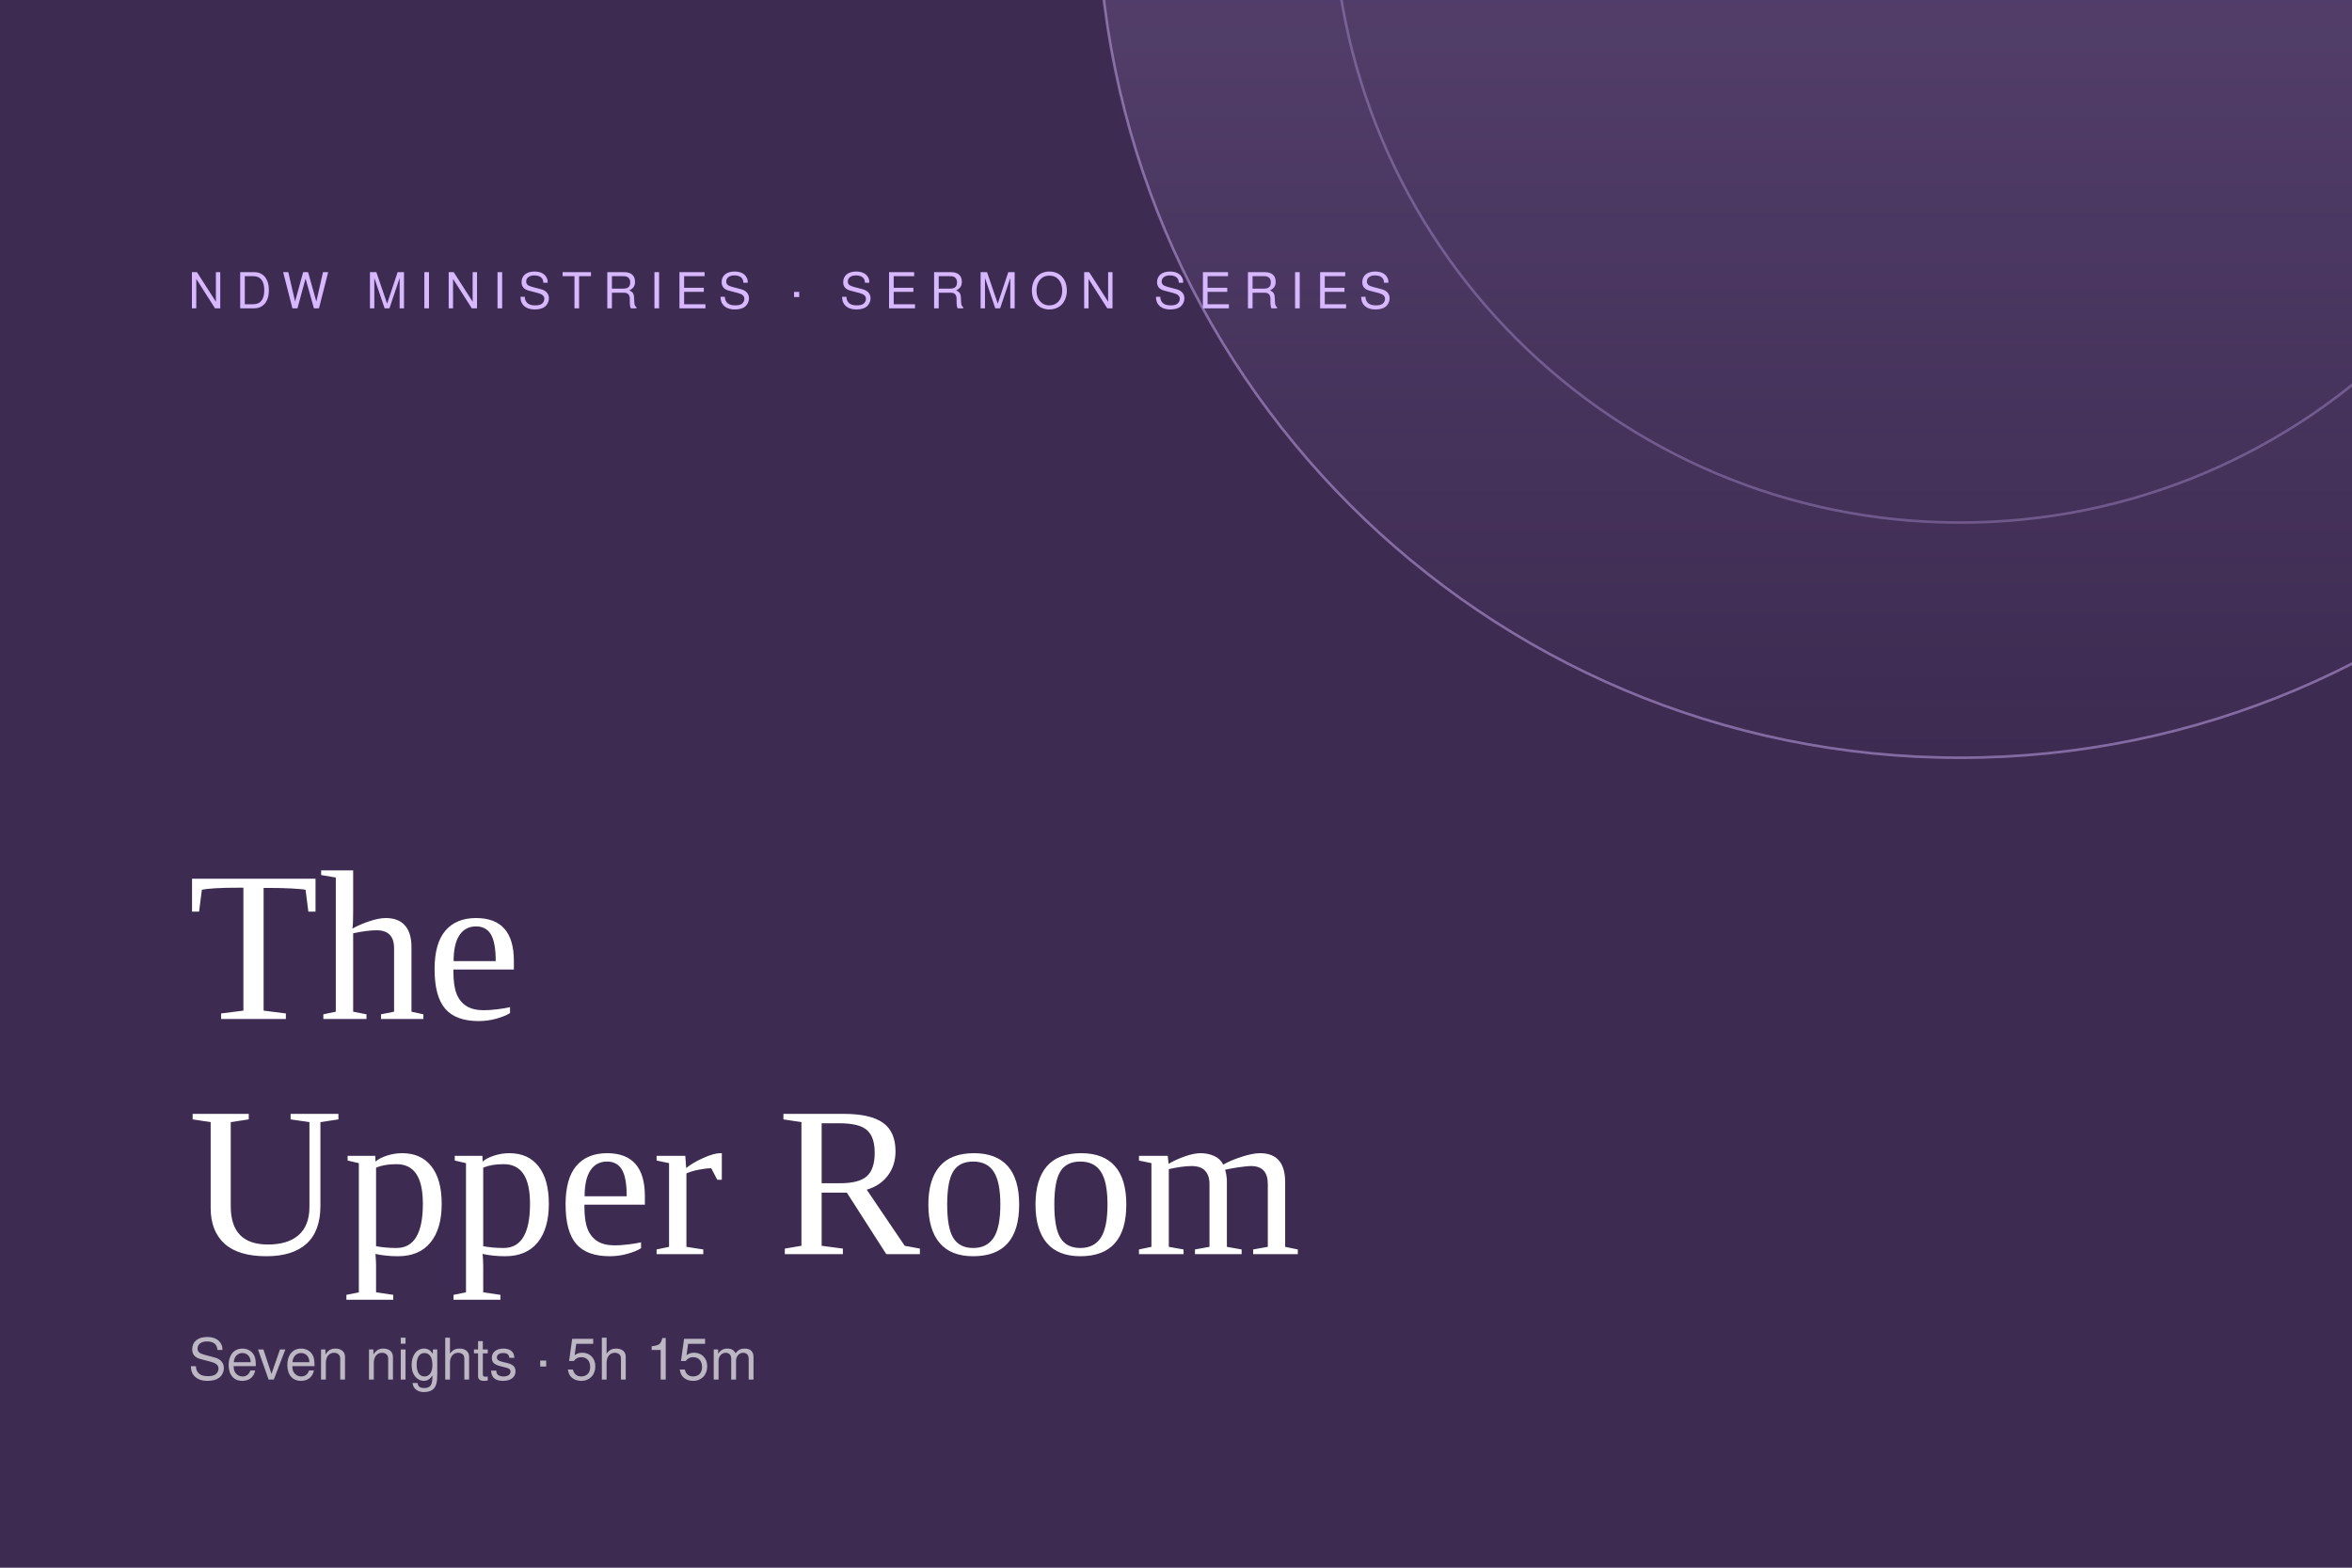
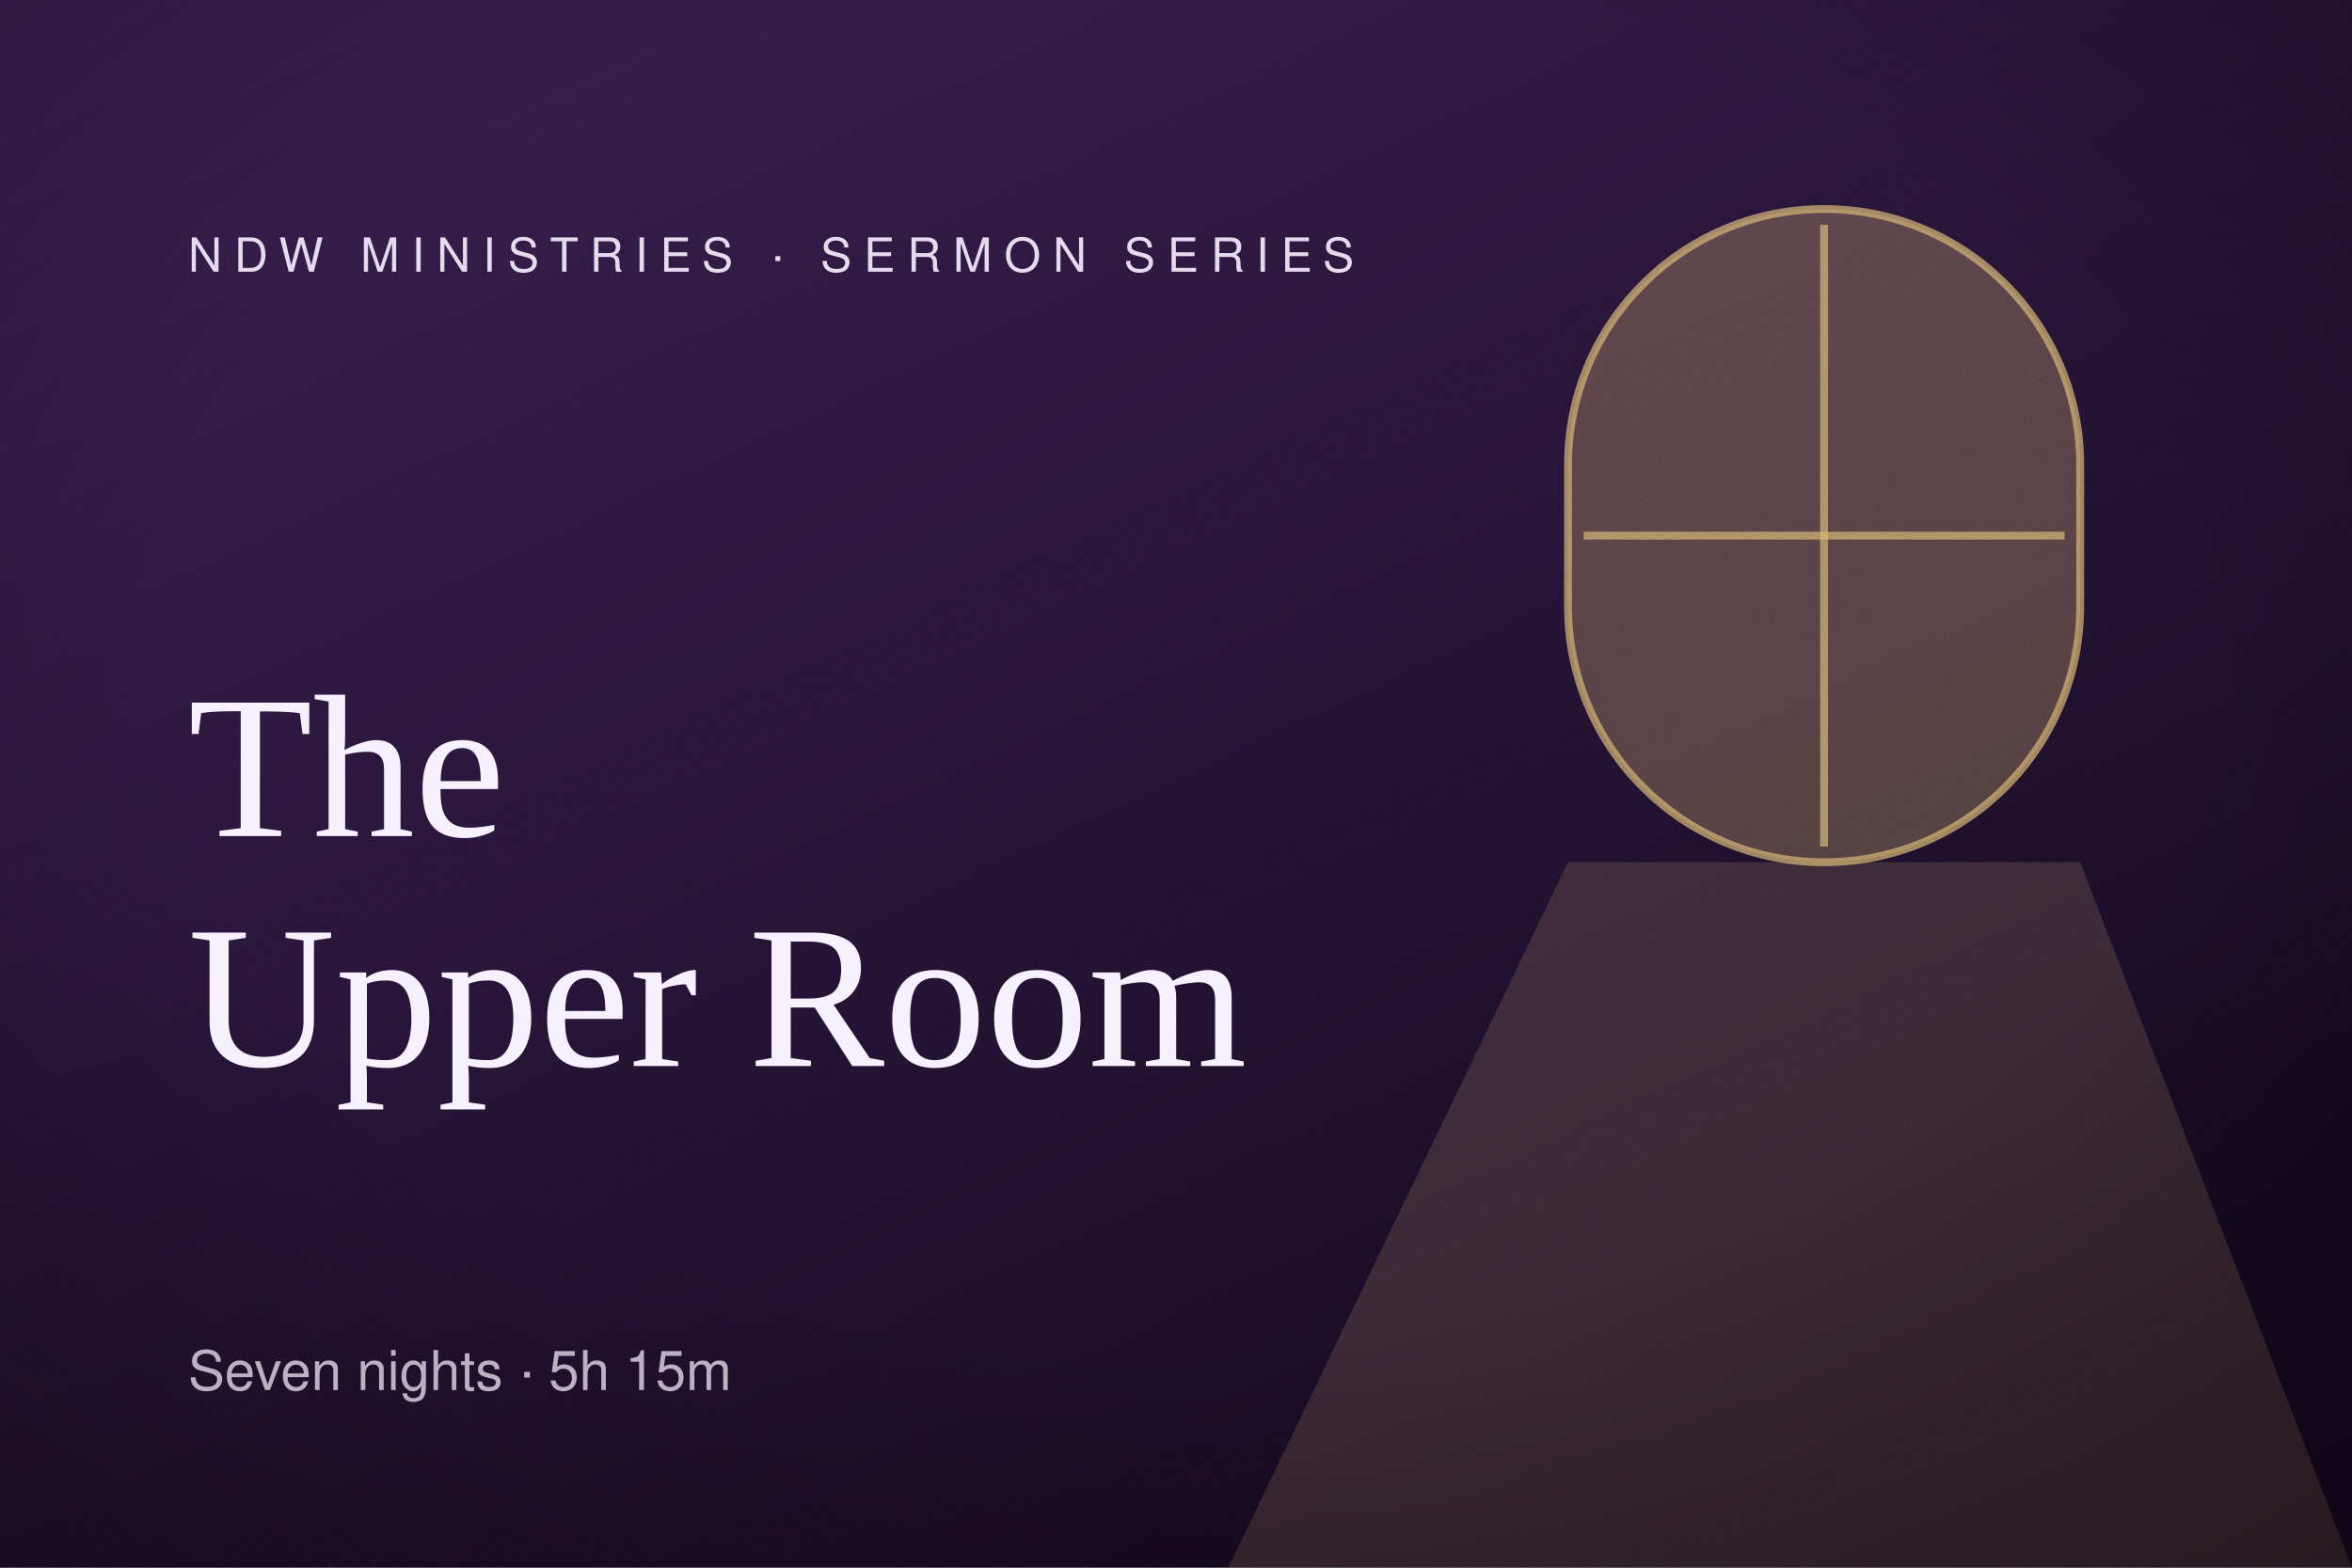
<svg xmlns="http://www.w3.org/2000/svg" viewBox="0 0 900 600" width="900" height="600" role="img" aria-label="The Upper Room">
  <defs>
-     <linearGradient id="g" x1="0" y1="0" x2="0" y2="1">
-       <stop offset="0" stop-color="#d7b8ff" stop-opacity="0.30" />
-       <stop offset="1" stop-color="#d7b8ff" stop-opacity="0" />
+     <linearGradient id="ramp5" x1="0" y1="0" x2="0.7" y2="1">
+       <stop offset="0" stop-color="#3a2050" />
+       <stop offset="1" stop-color="#150a20" />
    </linearGradient>
+     <radialGradient id="glow5" cx="0.5" cy="0.5" r="0.5">
+       <stop offset="0" stop-color="#fff" stop-opacity="0.55" />
+       <stop offset="1" stop-color="#fff" stop-opacity="0" />
+     </radialGradient>
+     <radialGradient id="vig5" cx="0.5" cy="0.42" r="0.78">
+       <stop offset="0.55" stop-color="#000" stop-opacity="0" />
+       <stop offset="1" stop-color="#000" stop-opacity="0.34" />
+     </radialGradient>
+     <filter id="grain5" x="0" y="0" width="100%" height="100%">
+       <feTurbulence type="fractalNoise" baseFrequency="0.85" numOctaves="3" seed="5" />
+       <feColorMatrix type="saturate" values="0" />
+     </filter>
+     <filter id="soft5" x="-30%" y="-30%" width="160%" height="160%">
+       <feGaussianBlur stdDeviation="26" />
+     </filter>
  </defs>
-   <rect width="900" height="600" fill="#3d2b52" />
-   <circle cx="750" cy="-40" r="330" fill="url(#g)" />
-   <circle cx="750" cy="-40" r="330" fill="none" stroke="#d7b8ff" stroke-width="1" opacity="0.45" />
-   <circle cx="750" cy="-40" r="240" fill="none" stroke="#d7b8ff" stroke-width="1" opacity="0.30" />
-   <text x="72" y="118" font-family="'Helvetica Neue', Helvetica, Arial, sans-serif" font-size="19" letter-spacing="4.5" fill="#d7b8ff">NDW MINISTRIES · SERMON SERIES</text>
-   <text x="72" y="390" font-family="Georgia, 'Times New Roman', serif" font-size="82" fill="#ffffff">The</text>
-   <text x="72" y="480" font-family="Georgia, 'Times New Roman', serif" font-size="82" fill="#ffffff">Upper Room</text>
-   <text x="72" y="528" font-family="'Helvetica Neue', Helvetica, Arial, sans-serif" font-size="22" fill="#ffffff" opacity="0.66">Seven nights · 5h 15m</text>
+   <rect width="900" height="600" fill="url(#ramp5)" />
+   <g opacity="0.92">
+     <rect x="600" y="80" width="196" height="250" rx="98" fill="#e4c27a" opacity="0.30" />
+     <rect x="600" y="80" width="196" height="250" rx="98" fill="none" stroke="#e4c27a" stroke-width="3" opacity="0.7" />
+     <line x1="698" y1="86" x2="698" y2="324" stroke="#e4c27a" stroke-width="3" opacity="0.7" />
+     <line x1="606" y1="205" x2="790" y2="205" stroke="#e4c27a" stroke-width="3" opacity="0.7" />
+   </g>
+   <path d="M600 330 L796 330 L900 600 L470 600 Z" fill="#e4c27a" opacity="0.16" />
+   <rect width="900" height="600" fill="url(#vig5)" />
+   <rect width="900" height="600" filter="url(#grain5)" opacity="0.13" style="mix-blend-mode:overlay" />
+   <text x="72" y="104" font-family="'Helvetica Neue', Helvetica, Arial, sans-serif" font-size="18" letter-spacing="4.6" fill="#f7f0ff" opacity="0.9">NDW MINISTRIES · SERMON SERIES</text>
+   <text x="72" y="320" text-anchor="start" font-family="Georgia, 'Times New Roman', serif" font-size="78" fill="#f7f0ff">The</text>
+   <text x="72" y="408" text-anchor="start" font-family="Georgia, 'Times New Roman', serif" font-size="78" fill="#f7f0ff">Upper Room</text>
+   <text x="72" y="532" font-family="'Helvetica Neue', Helvetica, Arial, sans-serif" font-size="21" fill="#f7f0ff" opacity="0.72">Seven nights · 5h 15m</text>
</svg>
